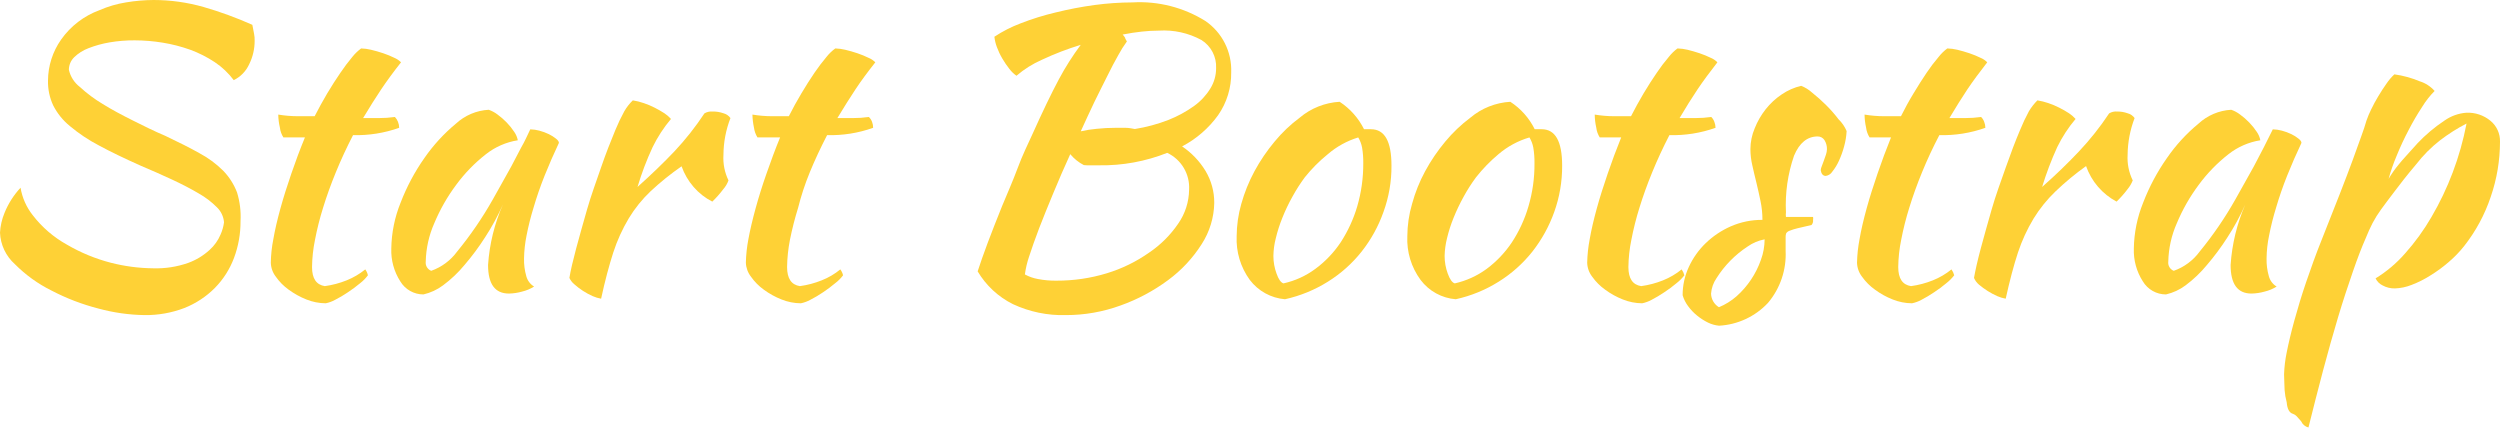
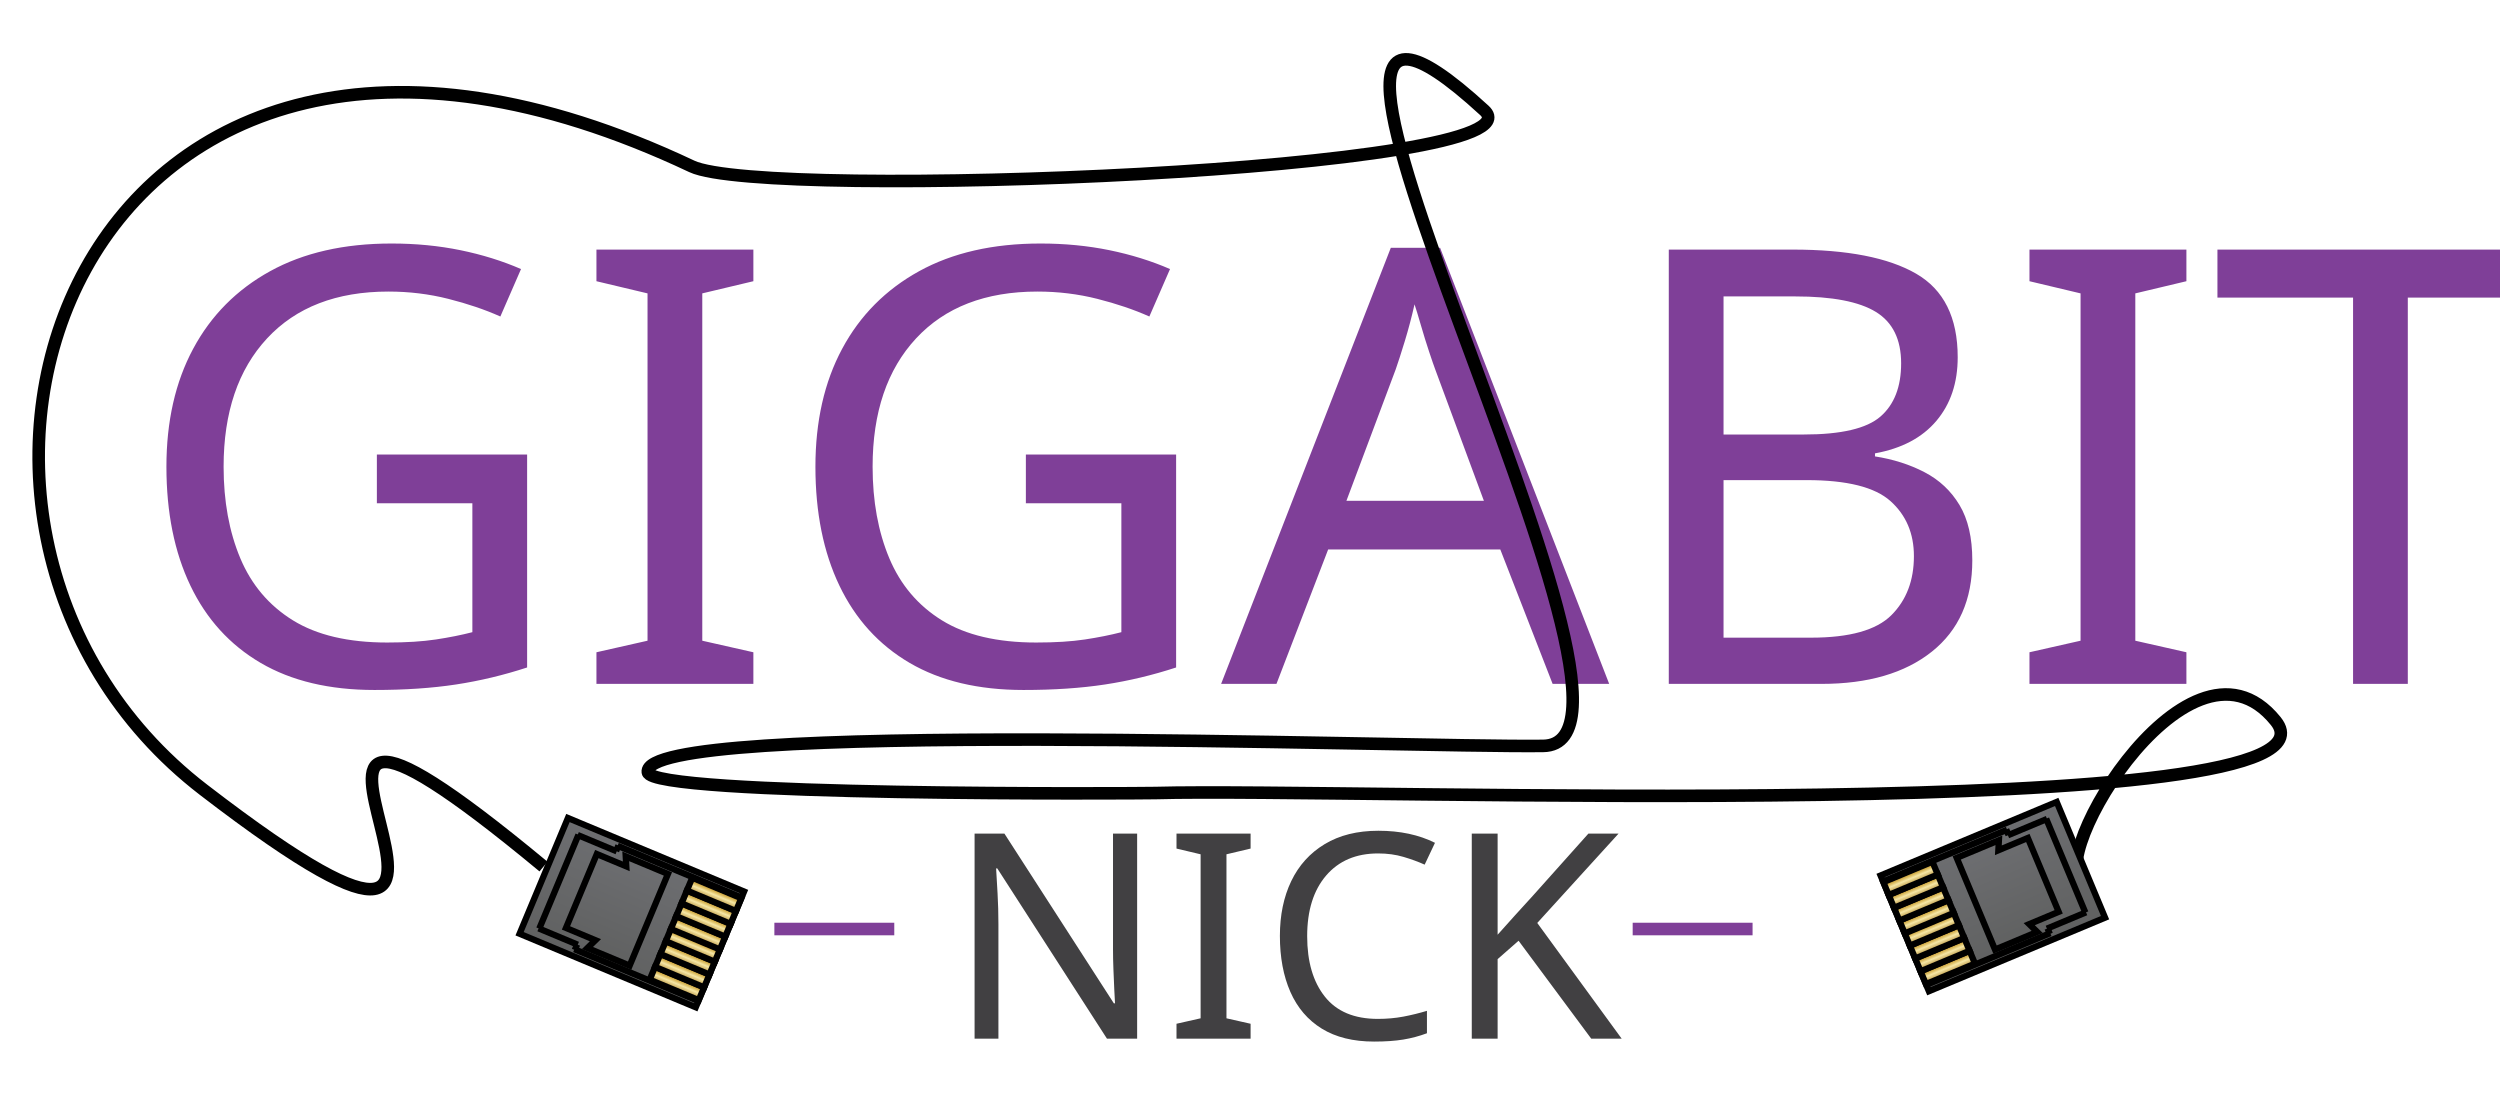
- <svg xmlns="http://www.w3.org/2000/svg" viewBox="0 0 228.66 39.08">
-   <style>.cls-1{fill:#fed136;}</style>
-   <path class="cls-1" d="M23.08,15.17c.07.4.13.68.16.83a2.66,2.66,0,0,1,.05.62,4.76,4.76,0,0,1-.51,2.18,3,3,0,0,1-1.4,1.43,7.12,7.12,0,0,0-1.73-1.64,10.8,10.8,0,0,0-2.25-1.14,14.23,14.23,0,0,0-2.53-.65,16,16,0,0,0-2.55-.21,13,13,0,0,0-2.32.19,9.91,9.91,0,0,0-1.91.53,3.79,3.79,0,0,0-1.31.83,1.61,1.61,0,0,0-.48,1.14,2.73,2.73,0,0,0,1,1.57,12.76,12.76,0,0,0,2.09,1.56c.82.51,1.74,1,2.74,1.5s2,1,3,1.42c1.2.57,2.24,1.09,3.11,1.58a9.31,9.31,0,0,1,2.16,1.59,5.83,5.83,0,0,1,1.28,2A7.5,7.5,0,0,1,22,33.12a9.43,9.43,0,0,1-.6,3.38,7.84,7.84,0,0,1-1.75,2.74,8.21,8.21,0,0,1-2.78,1.83,9.85,9.85,0,0,1-3.65.65A17,17,0,0,1,9,41.12a20,20,0,0,1-4.3-1.65,12.61,12.61,0,0,1-3.33-2.4A4.09,4.09,0,0,1,0,34.18a5.48,5.48,0,0,1,.41-1.8,7.5,7.5,0,0,1,1.47-2.31A5.49,5.49,0,0,0,3,32.59a10.14,10.14,0,0,0,3.13,2.69,15.79,15.79,0,0,0,4,1.65,16.23,16.23,0,0,0,3.87.51,8.83,8.83,0,0,0,3.23-.5,5.89,5.89,0,0,0,1.94-1.18,3.94,3.94,0,0,0,1-1.4,4,4,0,0,0,.32-1.13,2.14,2.14,0,0,0-.65-1.37,7.65,7.65,0,0,0-1.67-1.27c-.69-.41-1.5-.83-2.42-1.26s-1.88-.85-2.87-1.27c-1.48-.66-2.77-1.28-3.84-1.86a14.83,14.83,0,0,1-2.65-1.77,5.88,5.88,0,0,1-1.53-1.9,5.1,5.1,0,0,1-.47-2.26,6.57,6.57,0,0,1,1.2-3.75A7.41,7.41,0,0,1,9.1,13.83a10,10,0,0,1,2.42-.71,15.83,15.83,0,0,1,2.53-.22,16.76,16.76,0,0,1,4.57.64A34.29,34.29,0,0,1,23.08,15.17Z" transform="translate(0 -12.9)" />
-   <path class="cls-1" d="M25.92,25.47a2.16,2.16,0,0,1-.32-.9,5.75,5.75,0,0,1-.15-1.19,11.13,11.13,0,0,0,1.77.15h1.56c.36-.7.74-1.4,1.15-2.09s.82-1.32,1.21-1.89a17.57,17.57,0,0,1,1.09-1.45,4.35,4.35,0,0,1,.8-.77,4.29,4.29,0,0,1,.9.12c.37.09.74.19,1.12.32s.72.27,1,.41a1.89,1.89,0,0,1,.63.42c-.71.9-1.31,1.72-1.82,2.48s-1.06,1.64-1.65,2.62h1.44a10.58,10.58,0,0,0,1.47-.1,1.28,1.28,0,0,1,.28.44,1.5,1.5,0,0,1,.11.55,11.71,11.71,0,0,1-4.22.67c-.59,1.14-1.11,2.27-1.57,3.39s-.85,2.21-1.17,3.25a26.36,26.36,0,0,0-.74,2.94,13.17,13.17,0,0,0-.27,2.49q0,1.56,1.17,1.74a8.46,8.46,0,0,0,2-.53,6.68,6.68,0,0,0,1.7-1,1.42,1.42,0,0,1,.24.54,3.7,3.7,0,0,1-.72.73,12.51,12.51,0,0,1-1.12.83,10.47,10.47,0,0,1-1.17.69,3,3,0,0,1-.85.31,4.85,4.85,0,0,1-1.77-.35,7.38,7.38,0,0,1-1.61-.89,4.93,4.93,0,0,1-1.18-1.19,2.19,2.19,0,0,1-.46-1.29,11.94,11.94,0,0,1,.23-2.14c.15-.87.37-1.8.65-2.82s.62-2.08,1-3.19.79-2.21,1.24-3.3Z" transform="translate(0 -12.9)" />
-   <path class="cls-1" d="M48.5,24.73a3.45,3.45,0,0,1,.83.12,4.92,4.92,0,0,1,.87.32,3.48,3.48,0,0,1,.65.41q.27.21.27.39c-.47,1-.91,2-1.31,3s-.74,2-1,2.89a24.37,24.37,0,0,0-.65,2.58,11.63,11.63,0,0,0-.23,2.09,5.4,5.4,0,0,0,.21,1.64,1.58,1.58,0,0,0,.71.94,3.64,3.64,0,0,1-1.1.46,4.72,4.72,0,0,1-1.2.18c-1.28,0-1.91-.87-1.91-2.62A16.45,16.45,0,0,1,46,31.6a21.14,21.14,0,0,1-1.63,3,22.3,22.3,0,0,1-1.87,2.52A11.21,11.21,0,0,1,40.52,39a4.79,4.79,0,0,1-1.79.83,2.46,2.46,0,0,1-2.12-1.2,5.2,5.2,0,0,1-.82-3,11.6,11.6,0,0,1,.85-4.19,18.86,18.86,0,0,1,2.18-4.09,15.66,15.66,0,0,1,2.88-3.14,4.81,4.81,0,0,1,3-1.27,2.89,2.89,0,0,1,.8.43,6.43,6.43,0,0,1,.85.74,5.91,5.91,0,0,1,.69.86,2,2,0,0,1,.32.76A6.31,6.31,0,0,0,44.45,27a14.3,14.3,0,0,0-2.73,2.81,16.49,16.49,0,0,0-2,3.51,9.17,9.17,0,0,0-.78,3.5.8.8,0,0,0,.5.85,5,5,0,0,0,2.37-1.76,33.44,33.44,0,0,0,3.26-4.76l.79-1.41c.3-.52.6-1.07.91-1.63l.9-1.72C48,25.83,48.24,25.27,48.5,24.73Z" transform="translate(0 -12.9)" />
-   <path class="cls-1" d="M52.08,38.32c.11-.68.32-1.58.62-2.7s.64-2.32,1-3.58.83-2.53,1.27-3.81.89-2.42,1.31-3.43a17,17,0,0,1,.82-1.72,4.49,4.49,0,0,1,.78-1,5.82,5.82,0,0,1,1,.25,7.17,7.17,0,0,1,1,.42,10.06,10.06,0,0,1,.89.51,3,3,0,0,1,.6.52,12.47,12.47,0,0,0-1.68,2.58A26.67,26.67,0,0,0,58.31,30q1.9-1.7,3.38-3.26a26,26,0,0,0,2.74-3.47,1.24,1.24,0,0,1,.74-.17,2.8,2.8,0,0,1,1,.16,1.13,1.13,0,0,1,.64.44,9.39,9.39,0,0,0-.64,3.36,4.67,4.67,0,0,0,.46,2.34,2.52,2.52,0,0,1-.48.81,9.48,9.48,0,0,1-1,1.13A5.64,5.64,0,0,1,63.44,30a5.85,5.85,0,0,1-1.1-1.89,25,25,0,0,0-2.83,2.28,11.89,11.89,0,0,0-2,2.48A15.33,15.33,0,0,0,56.09,36c-.38,1.18-.76,2.59-1.11,4.22a3.32,3.32,0,0,1-.76-.23,6.46,6.46,0,0,1-.89-.48,6.29,6.29,0,0,1-.79-.6A1.65,1.65,0,0,1,52.08,38.32Z" transform="translate(0 -12.9)" />
-   <path class="cls-1" d="M69.28,25.47a2.31,2.31,0,0,1-.32-.9,6.42,6.42,0,0,1-.14-1.19,11.13,11.13,0,0,0,1.77.15h1.56c.35-.7.74-1.4,1.15-2.09s.81-1.32,1.2-1.89a17.48,17.48,0,0,1,1.1-1.45,4.05,4.05,0,0,1,.8-.77,4.46,4.46,0,0,1,.9.12c.37.09.74.19,1.12.32s.72.27,1,.41a1.85,1.85,0,0,1,.64.42c-.71.9-1.32,1.72-1.82,2.48s-1.06,1.64-1.65,2.62H78a10.37,10.37,0,0,0,1.47-.1,1.17,1.17,0,0,1,.29.44,1.49,1.49,0,0,1,.1.55,11.62,11.62,0,0,1-4.21.67c-.59,1.14-1.12,2.27-1.58,3.39S73.26,30.86,73,31.9a28.93,28.93,0,0,0-.75,2.94,14,14,0,0,0-.26,2.49q0,1.56,1.17,1.74a8.38,8.38,0,0,0,2-.53,6.35,6.35,0,0,0,1.7-1,1.47,1.47,0,0,1,.25.54,3.53,3.53,0,0,1-.73.73,12.33,12.33,0,0,1-1.11.83,10.47,10.47,0,0,1-1.17.69,3.1,3.1,0,0,1-.85.31,4.85,4.85,0,0,1-1.77-.35,7.16,7.16,0,0,1-1.61-.89,4.93,4.93,0,0,1-1.18-1.19,2.2,2.2,0,0,1-.47-1.29,13,13,0,0,1,.23-2.14c.16-.87.38-1.8.66-2.82s.61-2.08,1-3.19.79-2.21,1.24-3.3Z" transform="translate(0 -12.9)" />
-   <path class="cls-1" d="M112.61,19.52a6.68,6.68,0,0,1-1.2,3.92,9.49,9.49,0,0,1-3.29,2.85,7.24,7.24,0,0,1,2.14,2.24,5.61,5.61,0,0,1,.8,2.93,7.17,7.17,0,0,1-1.15,3.77,12.21,12.21,0,0,1-3.07,3.29,16.72,16.72,0,0,1-4.35,2.32,14.54,14.54,0,0,1-5,.88,10.74,10.74,0,0,1-4.84-1,7.78,7.78,0,0,1-3.23-3q.34-1.06.93-2.64c.39-1,.82-2.16,1.3-3.32s1-2.33,1.43-3.49.94-2.2,1.36-3.12c.9-2,1.7-3.67,2.41-5a24.86,24.86,0,0,1,2-3.15,26.71,26.71,0,0,0-3.54,1.36,9.33,9.33,0,0,0-2.34,1.47,2.91,2.91,0,0,1-.65-.63,8.15,8.15,0,0,1-.64-.94,6.29,6.29,0,0,1-.5-1.05,3.94,3.94,0,0,1-.23-.95,12,12,0,0,1,2.39-1.22,23.75,23.75,0,0,1,3.21-1,33.74,33.74,0,0,1,3.55-.68,26.83,26.83,0,0,1,3.49-.24,11.36,11.36,0,0,1,6.66,1.7A5.44,5.44,0,0,1,112.61,19.52ZM99.13,28a4,4,0,0,1-1.24-1c-.55,1.2-1.06,2.38-1.54,3.54s-.92,2.23-1.3,3.22-.68,1.86-.92,2.59A8.69,8.69,0,0,0,93.74,38a3.87,3.87,0,0,0,1.19.42,8.25,8.25,0,0,0,1.72.15,15.56,15.56,0,0,0,4.6-.68A13.63,13.63,0,0,0,105.11,36a9.93,9.93,0,0,0,2.65-2.64,5.53,5.53,0,0,0,1-3.11,3.51,3.51,0,0,0-2-3.37,16.2,16.2,0,0,1-6.23,1.14h-.76A3.79,3.79,0,0,1,99.13,28ZM106,15.7a14.6,14.6,0,0,0-1.57.09c-.56.06-1.14.15-1.75.27a1.33,1.33,0,0,1,.23.3c0,.1.11.21.16.33a10.77,10.77,0,0,0-.78,1.24c-.31.55-.65,1.18-1,1.9s-.77,1.51-1.19,2.39-.83,1.77-1.25,2.69a10.89,10.89,0,0,1,1.47-.23,16.47,16.47,0,0,1,1.71-.09c.31,0,.61,0,.91,0s.58.06.86.11a15.06,15.06,0,0,0,3.07-.83,10.86,10.86,0,0,0,2.35-1.28A5.48,5.48,0,0,0,110.7,21a3.51,3.51,0,0,0,.53-1.87,2.87,2.87,0,0,0-1.34-2.57A7.22,7.22,0,0,0,106,15.7Z" transform="translate(0 -12.9)" />
-   <path class="cls-1" d="M117.53,40.27a4.51,4.51,0,0,1-3.22-1.77,6.31,6.31,0,0,1-1.2-4,11,11,0,0,1,.42-2.94,14.51,14.51,0,0,1,1.21-3,16.37,16.37,0,0,1,1.84-2.71,13.15,13.15,0,0,1,2.3-2.19,6.21,6.21,0,0,1,3.65-1.45,6.4,6.4,0,0,1,2.23,2.51l.32,0,.31,0c1.26,0,1.88,1.11,1.88,3.33a12.13,12.13,0,0,1-.73,4.23,12.61,12.61,0,0,1-2,3.63,12.09,12.09,0,0,1-3.08,2.75A12.45,12.45,0,0,1,117.53,40.27Zm1.81-11.15a15.33,15.33,0,0,0-1.13,1.77,16.13,16.13,0,0,0-.92,1.93,13,13,0,0,0-.6,1.87,6.79,6.79,0,0,0-.22,1.62,4.65,4.65,0,0,0,.29,1.62c.18.52.4.82.63.89a7.68,7.68,0,0,0,2.92-1.33,9.7,9.7,0,0,0,2.31-2.42,12.49,12.49,0,0,0,1.52-3.3,13.82,13.82,0,0,0,.55-3.93,7.84,7.84,0,0,0-.11-1.45,2.8,2.8,0,0,0-.35-.92A7.71,7.71,0,0,0,121.45,27,13.82,13.82,0,0,0,119.34,29.12Z" transform="translate(0 -12.9)" />
-   <path class="cls-1" d="M133.15,40.27a4.47,4.47,0,0,1-3.22-1.77,6.25,6.25,0,0,1-1.21-4,10.62,10.62,0,0,1,.43-2.94,13.93,13.93,0,0,1,1.2-3,16.37,16.37,0,0,1,1.84-2.71,13.51,13.51,0,0,1,2.3-2.19,6.23,6.23,0,0,1,3.65-1.45,6.33,6.33,0,0,1,2.23,2.51l.32,0,.32,0c1.25,0,1.87,1.11,1.87,3.33a12.36,12.36,0,0,1-.72,4.23,12.87,12.87,0,0,1-2,3.63,12.09,12.09,0,0,1-3.08,2.75A12.39,12.39,0,0,1,133.15,40.27ZM135,29.12a15.33,15.33,0,0,0-1.13,1.77,17.83,17.83,0,0,0-.92,1.93,13,13,0,0,0-.6,1.87,7.34,7.34,0,0,0-.22,1.62,4.65,4.65,0,0,0,.29,1.62c.19.52.4.82.64.89a7.82,7.82,0,0,0,2.92-1.33,9.84,9.84,0,0,0,2.3-2.42,12.18,12.18,0,0,0,1.52-3.3,13.48,13.48,0,0,0,.55-3.93,7.84,7.84,0,0,0-.11-1.45,2.8,2.8,0,0,0-.35-.92A7.71,7.71,0,0,0,137.06,27,14.28,14.28,0,0,0,135,29.12Z" transform="translate(0 -12.9)" />
-   <path class="cls-1" d="M146.32,25.47a2.16,2.16,0,0,1-.32-.9,5.66,5.66,0,0,1-.14-1.19,10.94,10.94,0,0,0,1.77.15h1.55c.36-.7.74-1.4,1.15-2.09s.82-1.32,1.21-1.89a15.52,15.52,0,0,1,1.1-1.45,4.07,4.07,0,0,1,.79-.77,4.46,4.46,0,0,1,.91.12c.36.09.73.19,1.11.32s.72.27,1,.41a1.79,1.79,0,0,1,.63.42c-.7.9-1.31,1.72-1.82,2.48s-1.06,1.64-1.64,2.62h1.43a10.58,10.58,0,0,0,1.47-.1,1.15,1.15,0,0,1,.28.44,1.5,1.5,0,0,1,.11.55,11.67,11.67,0,0,1-4.22.67c-.59,1.14-1.11,2.27-1.57,3.39s-.85,2.21-1.17,3.25a26.36,26.36,0,0,0-.74,2.94,13.17,13.17,0,0,0-.27,2.49q0,1.56,1.17,1.74a8.46,8.46,0,0,0,2-.53,6.51,6.51,0,0,0,1.7-1,1.66,1.66,0,0,1,.25.54,4.13,4.13,0,0,1-.73.73,11.22,11.22,0,0,1-1.12.83,11.36,11.36,0,0,1-1.16.69,3.1,3.1,0,0,1-.85.31,4.85,4.85,0,0,1-1.77-.35,7.16,7.16,0,0,1-1.61-.89,5,5,0,0,1-1.19-1.19,2.19,2.19,0,0,1-.46-1.29,13,13,0,0,1,.23-2.14c.15-.87.37-1.8.65-2.82s.62-2.08,1-3.19.79-2.21,1.23-3.3Z" transform="translate(0 -12.9)" />
-   <path class="cls-1" d="M168.9,24.89a6.59,6.59,0,0,1-.23,1.4,8.34,8.34,0,0,1-.47,1.31,4.63,4.63,0,0,1-.61,1,.84.84,0,0,1-.6.39c-.26,0-.41-.2-.46-.53a1.13,1.13,0,0,1,.09-.34c.06-.15.12-.32.19-.51s.14-.38.2-.57a1.65,1.65,0,0,0,.09-.49,1.51,1.51,0,0,0-.23-.84.73.73,0,0,0-.62-.33c-.95,0-1.67.59-2.16,1.76a13.82,13.82,0,0,0-.74,5.18,1.57,1.57,0,0,0,0,.42h2.48a.85.85,0,0,1,0,.28.59.59,0,0,1-.14.46l-1.29.3a5.39,5.39,0,0,0-.73.23.59.59,0,0,0-.3.23,1,1,0,0,0-.05.33c0,.19,0,.38,0,.57s0,.42,0,.7a6.88,6.88,0,0,1-1.61,4.76,6.61,6.61,0,0,1-4.48,2.09,2.94,2.94,0,0,1-1-.28,5.19,5.19,0,0,1-1-.64,4.54,4.54,0,0,1-.83-.87,3.1,3.1,0,0,1-.5-1,6.11,6.11,0,0,1,.57-2.59,7.21,7.21,0,0,1,1.54-2.17,7.86,7.86,0,0,1,2.3-1.54,7.11,7.11,0,0,1,2.89-.59,8.42,8.42,0,0,0-.18-1.74c-.12-.57-.24-1.12-.37-1.65s-.26-1.06-.37-1.57a6.56,6.56,0,0,1-.18-1.51,4.93,4.93,0,0,1,.39-1.9,7,7,0,0,1,1-1.74,6.42,6.42,0,0,1,1.48-1.37,5.33,5.33,0,0,1,1.77-.78,3.23,3.23,0,0,1,1,.62,14.82,14.82,0,0,1,1.29,1.15,12.13,12.13,0,0,1,1.13,1.29A3.24,3.24,0,0,1,168.9,24.89ZM157.22,41a5.82,5.82,0,0,0,1.61-1,8,8,0,0,0,2.23-3.33,5.54,5.54,0,0,0,.34-1.88,4,4,0,0,0-1.56.66A9.54,9.54,0,0,0,157,38.34a2.86,2.86,0,0,0-.5,1.42A1.5,1.5,0,0,0,157.22,41Z" transform="translate(0 -12.9)" />
-   <path class="cls-1" d="M171,25.47a2.16,2.16,0,0,1-.32-.9,5.66,5.66,0,0,1-.14-1.19,10.94,10.94,0,0,0,1.77.15h1.56c.35-.7.73-1.4,1.15-2.09s.81-1.32,1.2-1.89a15.52,15.52,0,0,1,1.1-1.45,4.07,4.07,0,0,1,.79-.77,4.46,4.46,0,0,1,.91.12c.36.09.73.19,1.11.32s.72.27,1,.41a1.79,1.79,0,0,1,.63.42c-.7.9-1.31,1.72-1.82,2.48s-1.05,1.64-1.64,2.62h1.43a10.58,10.58,0,0,0,1.47-.1,1.15,1.15,0,0,1,.28.44,1.5,1.5,0,0,1,.11.55,11.66,11.66,0,0,1-4.21.67c-.6,1.14-1.12,2.27-1.58,3.39s-.85,2.21-1.17,3.25a26.36,26.36,0,0,0-.74,2.94,13.17,13.17,0,0,0-.27,2.49q0,1.56,1.17,1.74a8.46,8.46,0,0,0,2-.53,6.51,6.51,0,0,0,1.7-1,1.66,1.66,0,0,1,.25.54,4.13,4.13,0,0,1-.73.73,11.22,11.22,0,0,1-1.12.83,11.36,11.36,0,0,1-1.16.69,3.1,3.1,0,0,1-.85.31,4.85,4.85,0,0,1-1.77-.35,7.16,7.16,0,0,1-1.61-.89,5,5,0,0,1-1.19-1.19,2.19,2.19,0,0,1-.46-1.29,13,13,0,0,1,.23-2.14c.15-.87.37-1.8.65-2.82s.62-2.08,1-3.19.79-2.21,1.23-3.3Z" transform="translate(0 -12.9)" />
-   <path class="cls-1" d="M180.55,38.32c.12-.68.32-1.58.62-2.7s.64-2.32,1-3.58.83-2.53,1.28-3.81.88-2.42,1.31-3.43a17.28,17.28,0,0,1,.81-1.72,5.13,5.13,0,0,1,.78-1,6.15,6.15,0,0,1,1,.25,7.54,7.54,0,0,1,1,.42,8.8,8.8,0,0,1,.89.51,3,3,0,0,1,.6.52,12.47,12.47,0,0,0-1.68,2.58A29.42,29.42,0,0,0,186.78,30c1.28-1.13,2.4-2.22,3.38-3.26a26.08,26.08,0,0,0,2.75-3.47,1.22,1.22,0,0,1,.74-.17,2.75,2.75,0,0,1,.95.16,1.13,1.13,0,0,1,.64.44,9.61,9.61,0,0,0-.64,3.36,4.66,4.66,0,0,0,.47,2.34,3,3,0,0,1-.48.81,9.57,9.57,0,0,1-1,1.13,5.88,5.88,0,0,1-2.79-3.25A25.16,25.16,0,0,0,188,30.41a12.57,12.57,0,0,0-2,2.48A15.32,15.32,0,0,0,184.57,36c-.39,1.18-.76,2.59-1.12,4.22a3.47,3.47,0,0,1-.76-.23A7,7,0,0,1,181,38.93,1.65,1.65,0,0,1,180.55,38.32Z" transform="translate(0 -12.9)" />
-   <path class="cls-1" d="M207.88,24.73a3.45,3.45,0,0,1,.83.12,4.92,4.92,0,0,1,.87.32,3.48,3.48,0,0,1,.65.41q.27.21.27.39c-.47,1-.91,2-1.31,3s-.74,2-1,2.89a24.37,24.37,0,0,0-.65,2.58,10.79,10.79,0,0,0-.23,2.09,5.4,5.4,0,0,0,.21,1.64,1.58,1.58,0,0,0,.71.94,3.64,3.64,0,0,1-1.1.46,4.72,4.72,0,0,1-1.2.18c-1.28,0-1.91-.87-1.91-2.62a16.7,16.7,0,0,1,1.34-5.52,21.14,21.14,0,0,1-1.63,3,22.3,22.3,0,0,1-1.87,2.52A11.21,11.21,0,0,1,199.9,39a4.79,4.79,0,0,1-1.79.83,2.46,2.46,0,0,1-2.12-1.2,5.2,5.2,0,0,1-.82-3,11.6,11.6,0,0,1,.85-4.19,18.86,18.86,0,0,1,2.18-4.09,15.37,15.37,0,0,1,2.88-3.14,4.81,4.81,0,0,1,3-1.27,2.89,2.89,0,0,1,.8.43,6.43,6.43,0,0,1,.85.74,5.91,5.91,0,0,1,.69.86,2,2,0,0,1,.32.76A6.31,6.31,0,0,0,203.83,27a14.3,14.3,0,0,0-2.73,2.81,16.49,16.49,0,0,0-2,3.51,9.17,9.17,0,0,0-.78,3.5.8.8,0,0,0,.5.85,5,5,0,0,0,2.37-1.76,33.44,33.44,0,0,0,3.26-4.76l.79-1.41c.3-.52.6-1.07.91-1.63l.9-1.72C207.34,25.83,207.62,25.27,207.88,24.73Z" transform="translate(0 -12.9)" />
-   <path class="cls-1" d="M209.72,50.75c-.33-.09-.52-.45-.57-1.06a5.94,5.94,0,0,1-.19-1.1c0-.42-.05-.91-.05-1.45a11.83,11.83,0,0,1,.24-2c.17-.86.4-1.83.7-2.92s.65-2.26,1.08-3.52.89-2.54,1.41-3.84c.64-1.63,1.19-3,1.67-4.23s.86-2.23,1.18-3.1.58-1.59.78-2.16.36-1,.48-1.45a8.64,8.64,0,0,1,.42-1,13.36,13.36,0,0,1,.66-1.22c.24-.41.5-.8.76-1.17a4.92,4.92,0,0,1,.71-.83,9.44,9.44,0,0,1,2.33.64,3,3,0,0,1,1.35.88,7.92,7.92,0,0,0-1.13,1.44,23.25,23.25,0,0,0-1.24,2.12,25.29,25.29,0,0,0-1.1,2.36,17.08,17.08,0,0,0-.74,2.12,10.32,10.32,0,0,1,.92-1.31c.37-.47,1-1.12,1.73-1.95a14.22,14.22,0,0,1,2.46-2.07,4,4,0,0,1,2-.72,3.23,3.23,0,0,1,2.21.74,2.39,2.39,0,0,1,.87,1.91,15.52,15.52,0,0,1-.85,5.05,15,15,0,0,1-2.44,4.51A10.39,10.39,0,0,1,224,36.84a12.57,12.57,0,0,1-1.7,1.25,9.34,9.34,0,0,1-1.73.87,4.5,4.5,0,0,1-1.52.32,2.24,2.24,0,0,1-1.12-.27,1.36,1.36,0,0,1-.65-.65,11.69,11.69,0,0,0,2.69-2.27,20.19,20.19,0,0,0,2.42-3.34,26.61,26.61,0,0,0,1.95-4.09,27.19,27.19,0,0,0,1.26-4.46,16,16,0,0,0-2.43,1.54A12.33,12.33,0,0,0,221,27.92c-.85,1-1.52,1.87-2,2.51s-.9,1.18-1.22,1.63a10.31,10.31,0,0,0-.78,1.25c-.2.39-.42.87-.65,1.44-.33.75-.72,1.75-1.15,3s-.89,2.62-1.35,4.16-.92,3.17-1.38,4.9-.9,3.47-1.33,5.19a1,1,0,0,1-.67-.57c-.19-.21-.33-.36-.41-.46A.81.81,0,0,0,209.72,50.75Z" transform="translate(0 -12.9)" />
+ <svg xmlns="http://www.w3.org/2000/svg" version="1.1" id="Layer_1" x="0px" y="0px" viewBox="0 0 1589.58 695.98" style="enable-background:new 0 0 1589.58 695.98;" xml:space="preserve">
+   <style type="text/css">
+ 	.st0{fill:#7F3F98;}
+ 	.st1{font-family:'ShreeDev0714';}
+ 	.st2{font-size:386.743px;}
+ 	.st3{fill:#414042;}
+ 	.st4{font-size:182.629px;}
+ 	.st5{fill:none;stroke:#000000;stroke-width:0.75;stroke-miterlimit:10;}
+ 	.st6{fill:url(#SVGID_1_);stroke:#000000;stroke-width:4;stroke-miterlimit:10;}
+ 	.st7{fill:url(#SVGID_00000151520938081869165620000005877861492106326946_);stroke:#000000;stroke-width:4;stroke-miterlimit:10;}
+ 	.st8{fill:url(#SVGID_00000100354597764067484700000003160457731161207944_);stroke:#000000;stroke-width:4;stroke-miterlimit:10;}
+ 	.st9{fill:url(#SVGID_00000159452772663137631900000011273669766461918082_);stroke:#000000;stroke-width:4;stroke-miterlimit:10;}
+ 	.st10{fill:url(#SVGID_00000108300562183828285540000002392846657885097109_);stroke:#000000;stroke-width:4;stroke-miterlimit:10;}
+ 	.st11{fill:url(#SVGID_00000050639974106091223910000016786417528027335869_);stroke:#000000;stroke-width:4;stroke-miterlimit:10;}
+ 	.st12{fill:url(#SVGID_00000178179765710393711370000001718881687974789285_);stroke:#000000;stroke-width:4;stroke-miterlimit:10;}
+ 	.st13{fill:url(#SVGID_00000054982942437345517980000007865589000641485196_);stroke:#000000;stroke-width:4;stroke-miterlimit:10;}
+ 	.st14{fill:url(#SVGID_00000018935817329887183630000011773536910129525902_);stroke:#000000;stroke-width:4;stroke-miterlimit:10;}
+ 	.st15{fill:none;stroke:#000000;stroke-width:4;stroke-miterlimit:10;}
+ 	.st16{fill:url(#SVGID_00000070822317734663241900000006773584908658370742_);stroke:#000000;stroke-width:4;stroke-miterlimit:10;}
+ 	.st17{fill:none;stroke:#000000;stroke-width:8;stroke-miterlimit:10;}
+ 	.st18{fill:url(#SVGID_00000117649522940545923590000009098095497904746660_);stroke:#000000;stroke-width:4;stroke-miterlimit:10;}
+ 	.st19{fill:url(#SVGID_00000042705574387041061940000014491115298685696908_);stroke:#000000;stroke-width:4;stroke-miterlimit:10;}
+ 	.st20{fill:url(#SVGID_00000044159344465778199280000011141841801090097280_);stroke:#000000;stroke-width:4;stroke-miterlimit:10;}
+ 	.st21{fill:url(#SVGID_00000011715208013869657890000018297551659939081351_);stroke:#000000;stroke-width:4;stroke-miterlimit:10;}
+ 	.st22{fill:url(#SVGID_00000047033876427967228800000009417448788719439748_);stroke:#000000;stroke-width:4;stroke-miterlimit:10;}
+ 	.st23{fill:url(#SVGID_00000044160688575404837730000013681219103874378652_);stroke:#000000;stroke-width:4;stroke-miterlimit:10;}
+ 	.st24{fill:url(#SVGID_00000174596248630704570210000005251007618048337561_);stroke:#000000;stroke-width:4;stroke-miterlimit:10;}
+ 	.st25{fill:url(#SVGID_00000078017257327001817480000004584896915573768843_);stroke:#000000;stroke-width:4;stroke-miterlimit:10;}
+ 	.st26{fill:url(#SVGID_00000003086608627908853430000006599760523261946004_);stroke:#000000;stroke-width:4;stroke-miterlimit:10;}
+ 	.st27{fill:url(#SVGID_00000183944254026291577440000011385990439593654458_);stroke:#000000;stroke-width:4;stroke-miterlimit:10;}
+ 	.st28{fill:#7F3F98;stroke:#7F3F98;stroke-width:8;stroke-miterlimit:10;}
+ 	.st29{fill:#662D91;stroke:#7F3F98;stroke-width:0.75;stroke-miterlimit:10;}
+ </style>
+   <text transform="matrix(1 0 0 1 82.2202 434.8372)">
+     <tspan x="0" y="0" class="st0 st1 st2">GIGABIT</tspan>
+     <tspan x="519.73" y="225.6" class="st3 st1 st4">NICK</tspan>
+   </text>
+   <path class="st5" d="M761.54,354.22" />
+   <path class="st5" d="M971.42,695.98" />
+   <g>
+     <linearGradient id="SVGID_1_" gradientUnits="userSpaceOnUse" x1="968.814" y1="1359.737" x2="1048.562" y2="1359.737" gradientTransform="matrix(0.3854 -0.9228 -0.9228 -0.3854 1267.735 2035.074)">
+       <stop offset="0" style="stop-color:#606161" />
+       <stop offset="1" style="stop-color:#6D6E71" />
+     </linearGradient>
+     <polygon class="st6" points="361.11,520.11 330.37,593.7 442.38,640.47 473.11,566.88  " />
+     <g>
+       <linearGradient id="SVGID_00000008835225061755560120000003325800656504727706_" gradientUnits="userSpaceOnUse" x1="973.724" y1="1315.944" x2="982.553" y2="1315.944" gradientTransform="matrix(0.3854 -0.9228 -0.9228 -0.3854 1267.735 2035.074)">
+         <stop offset="0" style="stop-color:#AE862E" />
+         <stop offset="0.473" style="stop-color:#F6E7A6" />
+         <stop offset="0.725" style="stop-color:#D2AC47" />
+         <stop offset="1" style="stop-color:#EDC968" />
+       </linearGradient>
+       <polygon style="fill:url(#SVGID_00000008835225061755560120000003325800656504727706_);stroke:#000000;stroke-width:4;stroke-miterlimit:10;" points="    447.68,627.8 444.27,635.94 413.09,622.92 416.49,614.77   " />
+       <linearGradient id="SVGID_00000099639228157168643550000017327652075609650305_" gradientUnits="userSpaceOnUse" x1="982.553" y1="1315.944" x2="991.383" y2="1315.944" gradientTransform="matrix(0.3854 -0.9228 -0.9228 -0.3854 1267.735 2035.074)">
+         <stop offset="0" style="stop-color:#AE862E" />
+         <stop offset="0.473" style="stop-color:#F6E7A6" />
+         <stop offset="0.725" style="stop-color:#D2AC47" />
+         <stop offset="1" style="stop-color:#EDC968" />
+       </linearGradient>
+       <polygon style="fill:url(#SVGID_00000099639228157168643550000017327652075609650305_);stroke:#000000;stroke-width:4;stroke-miterlimit:10;" points="    451.08,619.65 447.68,627.8 416.49,614.77 419.89,606.62   " />
+       <linearGradient id="SVGID_00000078750705092215131810000011325525291131168927_" gradientUnits="userSpaceOnUse" x1="991.383" y1="1315.944" x2="1000.212" y2="1315.944" gradientTransform="matrix(0.3854 -0.9228 -0.9228 -0.3854 1267.735 2035.074)">
+         <stop offset="0" style="stop-color:#AE862E" />
+         <stop offset="0.473" style="stop-color:#F6E7A6" />
+         <stop offset="0.725" style="stop-color:#D2AC47" />
+         <stop offset="1" style="stop-color:#EDC968" />
+       </linearGradient>
+       <polygon style="fill:url(#SVGID_00000078750705092215131810000011325525291131168927_);stroke:#000000;stroke-width:4;stroke-miterlimit:10;" points="    454.48,611.5 451.08,619.65 419.89,606.62 423.3,598.48   " />
+       <linearGradient id="SVGID_00000098210004944288753300000008685042455225767820_" gradientUnits="userSpaceOnUse" x1="1000.212" y1="1315.944" x2="1009.042" y2="1315.944" gradientTransform="matrix(0.3854 -0.9228 -0.9228 -0.3854 1267.735 2035.074)">
+         <stop offset="0" style="stop-color:#AE862E" />
+         <stop offset="0.473" style="stop-color:#F6E7A6" />
+         <stop offset="0.725" style="stop-color:#D2AC47" />
+         <stop offset="1" style="stop-color:#EDC968" />
+       </linearGradient>
+       <polygon style="fill:url(#SVGID_00000098210004944288753300000008685042455225767820_);stroke:#000000;stroke-width:4;stroke-miterlimit:10;" points="    457.88,603.35 454.48,611.5 423.3,598.48 426.7,590.33   " />
+       <linearGradient id="SVGID_00000060710530753112983020000008292874430588982411_" gradientUnits="userSpaceOnUse" x1="1008.643" y1="1315.944" x2="1017.473" y2="1315.944" gradientTransform="matrix(0.3854 -0.9228 -0.9228 -0.3854 1267.735 2035.074)">
+         <stop offset="0" style="stop-color:#AE862E" />
+         <stop offset="0.473" style="stop-color:#F6E7A6" />
+         <stop offset="0.725" style="stop-color:#D2AC47" />
+         <stop offset="1" style="stop-color:#EDC968" />
+       </linearGradient>
+       <polygon style="fill:url(#SVGID_00000060710530753112983020000008292874430588982411_);stroke:#000000;stroke-width:4;stroke-miterlimit:10;" points="    461.13,595.57 457.73,603.72 426.54,590.7 429.95,582.55   " />
+       <linearGradient id="SVGID_00000176729008465852863440000018313625371440846741_" gradientUnits="userSpaceOnUse" x1="1017.473" y1="1315.944" x2="1026.302" y2="1315.944" gradientTransform="matrix(0.3854 -0.9228 -0.9228 -0.3854 1267.735 2035.074)">
+         <stop offset="0" style="stop-color:#AE862E" />
+         <stop offset="0.473" style="stop-color:#F6E7A6" />
+         <stop offset="0.725" style="stop-color:#D2AC47" />
+         <stop offset="1" style="stop-color:#EDC968" />
+       </linearGradient>
+       <polygon style="fill:url(#SVGID_00000176729008465852863440000018313625371440846741_);stroke:#000000;stroke-width:4;stroke-miterlimit:10;" points="    464.54,587.43 461.13,595.57 429.95,582.55 433.35,574.4   " />
+       <linearGradient id="SVGID_00000013905378047089054890000006465376695432847533_" gradientUnits="userSpaceOnUse" x1="1026.302" y1="1315.944" x2="1035.132" y2="1315.944" gradientTransform="matrix(0.3854 -0.9228 -0.9228 -0.3854 1267.735 2035.074)">
+         <stop offset="0" style="stop-color:#AE862E" />
+         <stop offset="0.473" style="stop-color:#F6E7A6" />
+         <stop offset="0.725" style="stop-color:#D2AC47" />
+         <stop offset="1" style="stop-color:#EDC968" />
+       </linearGradient>
+       <polygon style="fill:url(#SVGID_00000013905378047089054890000006465376695432847533_);stroke:#000000;stroke-width:4;stroke-miterlimit:10;" points="    467.94,579.28 464.54,587.43 433.35,574.4 436.75,566.25   " />
+       <linearGradient id="SVGID_00000172441327803344921890000011720070459979452301_" gradientUnits="userSpaceOnUse" x1="1035.132" y1="1315.944" x2="1043.961" y2="1315.944" gradientTransform="matrix(0.3854 -0.9228 -0.9228 -0.3854 1267.735 2035.074)">
+         <stop offset="0" style="stop-color:#AE862E" />
+         <stop offset="0.473" style="stop-color:#F6E7A6" />
+         <stop offset="0.725" style="stop-color:#D2AC47" />
+         <stop offset="1" style="stop-color:#EDC968" />
+       </linearGradient>
+       <polygon style="fill:url(#SVGID_00000172441327803344921890000011720070459979452301_);stroke:#000000;stroke-width:4;stroke-miterlimit:10;" points="    471.34,571.13 467.94,579.28 436.75,566.25 440.16,558.11   " />
+     </g>
+     <g>
+       <g>
+         <line class="st15" x1="444.06" y1="636.46" x2="365.21" y2="603.53" />
+         <line class="st15" x1="365.47" y1="604.06" x2="366.95" y2="600.52" />
+         <line class="st15" x1="342.46" y1="590.29" x2="367.35" y2="600.69" />
+       </g>
+       <g>
+         <line class="st15" x1="471.51" y1="570.72" x2="392.66" y2="537.79" />
+         <line class="st15" x1="393.23" y1="537.6" x2="391.74" y2="541.14" />
+         <line class="st15" x1="367.26" y1="530.92" x2="392.15" y2="541.31" />
+       </g>
+       <line class="st15" x1="342.88" y1="590.47" x2="367.82" y2="530.75" />
+     </g>
+     <linearGradient id="SVGID_00000049940811523978354240000014831814677895286206_" gradientUnits="userSpaceOnUse" x1="977.057" y1="1371.343" x2="1040.23" y2="1371.343" gradientTransform="matrix(0.3854 -0.9228 -0.9228 -0.3854 1267.735 2035.074)">
+       <stop offset="0" style="stop-color:#606161" />
+       <stop offset="1" style="stop-color:#6D6E71" />
+     </linearGradient>
+     <polygon style="fill:url(#SVGID_00000049940811523978354240000014831814677895286206_);stroke:#000000;stroke-width:4;stroke-miterlimit:10;" points="   398.21,550.85 379.48,543.03 359.86,590 378.59,597.82 373.51,602.78 400.34,613.98 424.69,555.69 397.86,544.49  " />
+   </g>
+   <path class="st17" d="M345.58,550.99c-248.48-206.04,43.82,151.1-216.13-48.8C-90.37,333.16,45.97-80.28,439.9,105.8  c46.86,22.14,545.47,2.58,503.88-35.62c-188.46-173.15,135.11,402.91,37.35,404.09c-89.93,1.08-573.56-17.32-569.21,16.69  c1.98,15.52,313.97,13.53,322.74,13.28c123.7-3.49,766.58,21.65,712.33-45.75c-56.91-70.7-155.67,103.07-118.76,103.07" />
+   <g>
+     <linearGradient id="SVGID_00000114762900617898617050000003690304233911435670_" gradientUnits="userSpaceOnUse" x1="1195.736" y1="842.898" x2="1275.484" y2="842.898" gradientTransform="matrix(-0.3854 -0.9228 0.9228 -0.3854 965.4644 2035.074)">
+       <stop offset="0" style="stop-color:#606161" />
+       <stop offset="1" style="stop-color:#6D6E71" />
+     </linearGradient>
+     <polygon style="fill:url(#SVGID_00000114762900617898617050000003690304233911435670_);stroke:#000000;stroke-width:4;stroke-miterlimit:10;" points="   1307.72,509.89 1338.46,583.48 1226.45,630.25 1195.72,556.67  " />
+     <g>
+       <linearGradient id="SVGID_00000008106834171921127500000001898500239203657892_" gradientUnits="userSpaceOnUse" x1="1200.645" y1="799.105" x2="1209.475" y2="799.105" gradientTransform="matrix(-0.3854 -0.9228 0.9228 -0.3854 965.4644 2035.074)">
+         <stop offset="0" style="stop-color:#AE862E" />
+         <stop offset="0.473" style="stop-color:#F6E7A6" />
+         <stop offset="0.725" style="stop-color:#D2AC47" />
+         <stop offset="1" style="stop-color:#EDC968" />
+       </linearGradient>
+       <polygon style="fill:url(#SVGID_00000008106834171921127500000001898500239203657892_);stroke:#000000;stroke-width:4;stroke-miterlimit:10;" points="    1221.15,617.58 1224.56,625.72 1255.74,612.7 1252.34,604.55   " />
+       <linearGradient id="SVGID_00000147935414276704502970000011749212548727395752_" gradientUnits="userSpaceOnUse" x1="1209.475" y1="799.105" x2="1218.304" y2="799.105" gradientTransform="matrix(-0.3854 -0.9228 0.9228 -0.3854 965.4644 2035.074)">
+         <stop offset="0" style="stop-color:#AE862E" />
+         <stop offset="0.473" style="stop-color:#F6E7A6" />
+         <stop offset="0.725" style="stop-color:#D2AC47" />
+         <stop offset="1" style="stop-color:#EDC968" />
+       </linearGradient>
+       <polygon style="fill:url(#SVGID_00000147935414276704502970000011749212548727395752_);stroke:#000000;stroke-width:4;stroke-miterlimit:10;" points="    1217.75,609.43 1221.15,617.58 1252.34,604.55 1248.94,596.41   " />
+       <linearGradient id="SVGID_00000102532400586944801990000001821706192502228146_" gradientUnits="userSpaceOnUse" x1="1218.304" y1="799.105" x2="1227.134" y2="799.105" gradientTransform="matrix(-0.3854 -0.9228 0.9228 -0.3854 965.4644 2035.074)">
+         <stop offset="0" style="stop-color:#AE862E" />
+         <stop offset="0.473" style="stop-color:#F6E7A6" />
+         <stop offset="0.725" style="stop-color:#D2AC47" />
+         <stop offset="1" style="stop-color:#EDC968" />
+       </linearGradient>
+       <polygon style="fill:url(#SVGID_00000102532400586944801990000001821706192502228146_);stroke:#000000;stroke-width:4;stroke-miterlimit:10;" points="    1214.35,601.28 1217.75,609.43 1248.94,596.41 1245.53,588.26   " />
+       <linearGradient id="SVGID_00000176747545925393595480000008121584684462648470_" gradientUnits="userSpaceOnUse" x1="1227.134" y1="799.105" x2="1235.963" y2="799.105" gradientTransform="matrix(-0.3854 -0.9228 0.9228 -0.3854 965.4644 2035.074)">
+         <stop offset="0" style="stop-color:#AE862E" />
+         <stop offset="0.473" style="stop-color:#F6E7A6" />
+         <stop offset="0.725" style="stop-color:#D2AC47" />
+         <stop offset="1" style="stop-color:#EDC968" />
+       </linearGradient>
+       <polygon style="fill:url(#SVGID_00000176747545925393595480000008121584684462648470_);stroke:#000000;stroke-width:4;stroke-miterlimit:10;" points="    1210.95,593.13 1214.35,601.28 1245.53,588.26 1242.13,580.11   " />
+       <linearGradient id="SVGID_00000028310578269399273520000015759509108719186832_" gradientUnits="userSpaceOnUse" x1="1235.565" y1="799.105" x2="1244.394" y2="799.105" gradientTransform="matrix(-0.3854 -0.9228 0.9228 -0.3854 965.4644 2035.074)">
+         <stop offset="0" style="stop-color:#AE862E" />
+         <stop offset="0.473" style="stop-color:#F6E7A6" />
+         <stop offset="0.725" style="stop-color:#D2AC47" />
+         <stop offset="1" style="stop-color:#EDC968" />
+       </linearGradient>
+       <polygon style="fill:url(#SVGID_00000028310578269399273520000015759509108719186832_);stroke:#000000;stroke-width:4;stroke-miterlimit:10;" points="    1207.7,585.35 1211.1,593.5 1242.29,580.48 1238.88,572.33   " />
+       <linearGradient id="SVGID_00000026153829175261667500000004876870144593799346_" gradientUnits="userSpaceOnUse" x1="1244.394" y1="799.105" x2="1253.224" y2="799.105" gradientTransform="matrix(-0.3854 -0.9228 0.9228 -0.3854 965.4644 2035.074)">
+         <stop offset="0" style="stop-color:#AE862E" />
+         <stop offset="0.473" style="stop-color:#F6E7A6" />
+         <stop offset="0.725" style="stop-color:#D2AC47" />
+         <stop offset="1" style="stop-color:#EDC968" />
+       </linearGradient>
+       <polygon style="fill:url(#SVGID_00000026153829175261667500000004876870144593799346_);stroke:#000000;stroke-width:4;stroke-miterlimit:10;" points="    1204.29,577.21 1207.7,585.35 1238.88,572.33 1235.48,564.18   " />
+       <linearGradient id="SVGID_00000107558288135980210280000013426374961544973991_" gradientUnits="userSpaceOnUse" x1="1253.224" y1="799.105" x2="1262.053" y2="799.105" gradientTransform="matrix(-0.3854 -0.9228 0.9228 -0.3854 965.4644 2035.074)">
+         <stop offset="0" style="stop-color:#AE862E" />
+         <stop offset="0.473" style="stop-color:#F6E7A6" />
+         <stop offset="0.725" style="stop-color:#D2AC47" />
+         <stop offset="1" style="stop-color:#EDC968" />
+       </linearGradient>
+       <polygon style="fill:url(#SVGID_00000107558288135980210280000013426374961544973991_);stroke:#000000;stroke-width:4;stroke-miterlimit:10;" points="    1200.89,569.06 1204.29,577.21 1235.48,564.18 1232.08,556.04   " />
+       <linearGradient id="SVGID_00000005260208622720714340000016285525203512845245_" gradientUnits="userSpaceOnUse" x1="1262.053" y1="799.105" x2="1270.883" y2="799.105" gradientTransform="matrix(-0.3854 -0.9228 0.9228 -0.3854 965.4644 2035.074)">
+         <stop offset="0" style="stop-color:#AE862E" />
+         <stop offset="0.473" style="stop-color:#F6E7A6" />
+         <stop offset="0.725" style="stop-color:#D2AC47" />
+         <stop offset="1" style="stop-color:#EDC968" />
+       </linearGradient>
+       <polygon style="fill:url(#SVGID_00000005260208622720714340000016285525203512845245_);stroke:#000000;stroke-width:4;stroke-miterlimit:10;" points="    1197.49,560.91 1200.89,569.06 1232.08,556.04 1228.68,547.89   " />
+     </g>
+     <g>
+       <g>
+         <line class="st15" x1="1224.77" y1="626.24" x2="1303.62" y2="593.31" />
+         <line class="st15" x1="1303.36" y1="593.85" x2="1301.88" y2="590.3" />
+         <line class="st15" x1="1326.37" y1="580.08" x2="1301.48" y2="590.47" />
+       </g>
+       <g>
+         <line class="st15" x1="1197.32" y1="560.5" x2="1276.17" y2="527.57" />
+         <line class="st15" x1="1275.61" y1="527.38" x2="1277.09" y2="530.93" />
+         <line class="st15" x1="1301.57" y1="520.7" x2="1276.68" y2="531.09" />
+       </g>
+       <line class="st15" x1="1325.95" y1="580.25" x2="1301.01" y2="520.54" />
+     </g>
+     <linearGradient id="SVGID_00000134250627152687781410000010729710565739979915_" gradientUnits="userSpaceOnUse" x1="1203.978" y1="854.503" x2="1267.151" y2="854.503" gradientTransform="matrix(-0.3854 -0.9228 0.9228 -0.3854 965.4644 2035.074)">
+       <stop offset="0" style="stop-color:#606161" />
+       <stop offset="1" style="stop-color:#6D6E71" />
+     </linearGradient>
+     <polygon style="fill:url(#SVGID_00000134250627152687781410000010729710565739979915_);stroke:#000000;stroke-width:4;stroke-miterlimit:10;" points="   1270.62,540.63 1289.35,532.81 1308.97,579.78 1290.24,587.6 1295.32,592.56 1268.49,603.77 1244.14,545.47 1270.97,534.27  " />
+   </g>
+   <line class="st28" x1="492.37" y1="590.7" x2="568.61" y2="590.7" />
+   <path class="st29" d="M1154.21,590.7" />
+   <path class="st29" d="M1037.6,590.7" />
+   <line class="st28" x1="1038.11" y1="590.7" x2="1114.34" y2="590.7" />
</svg>
